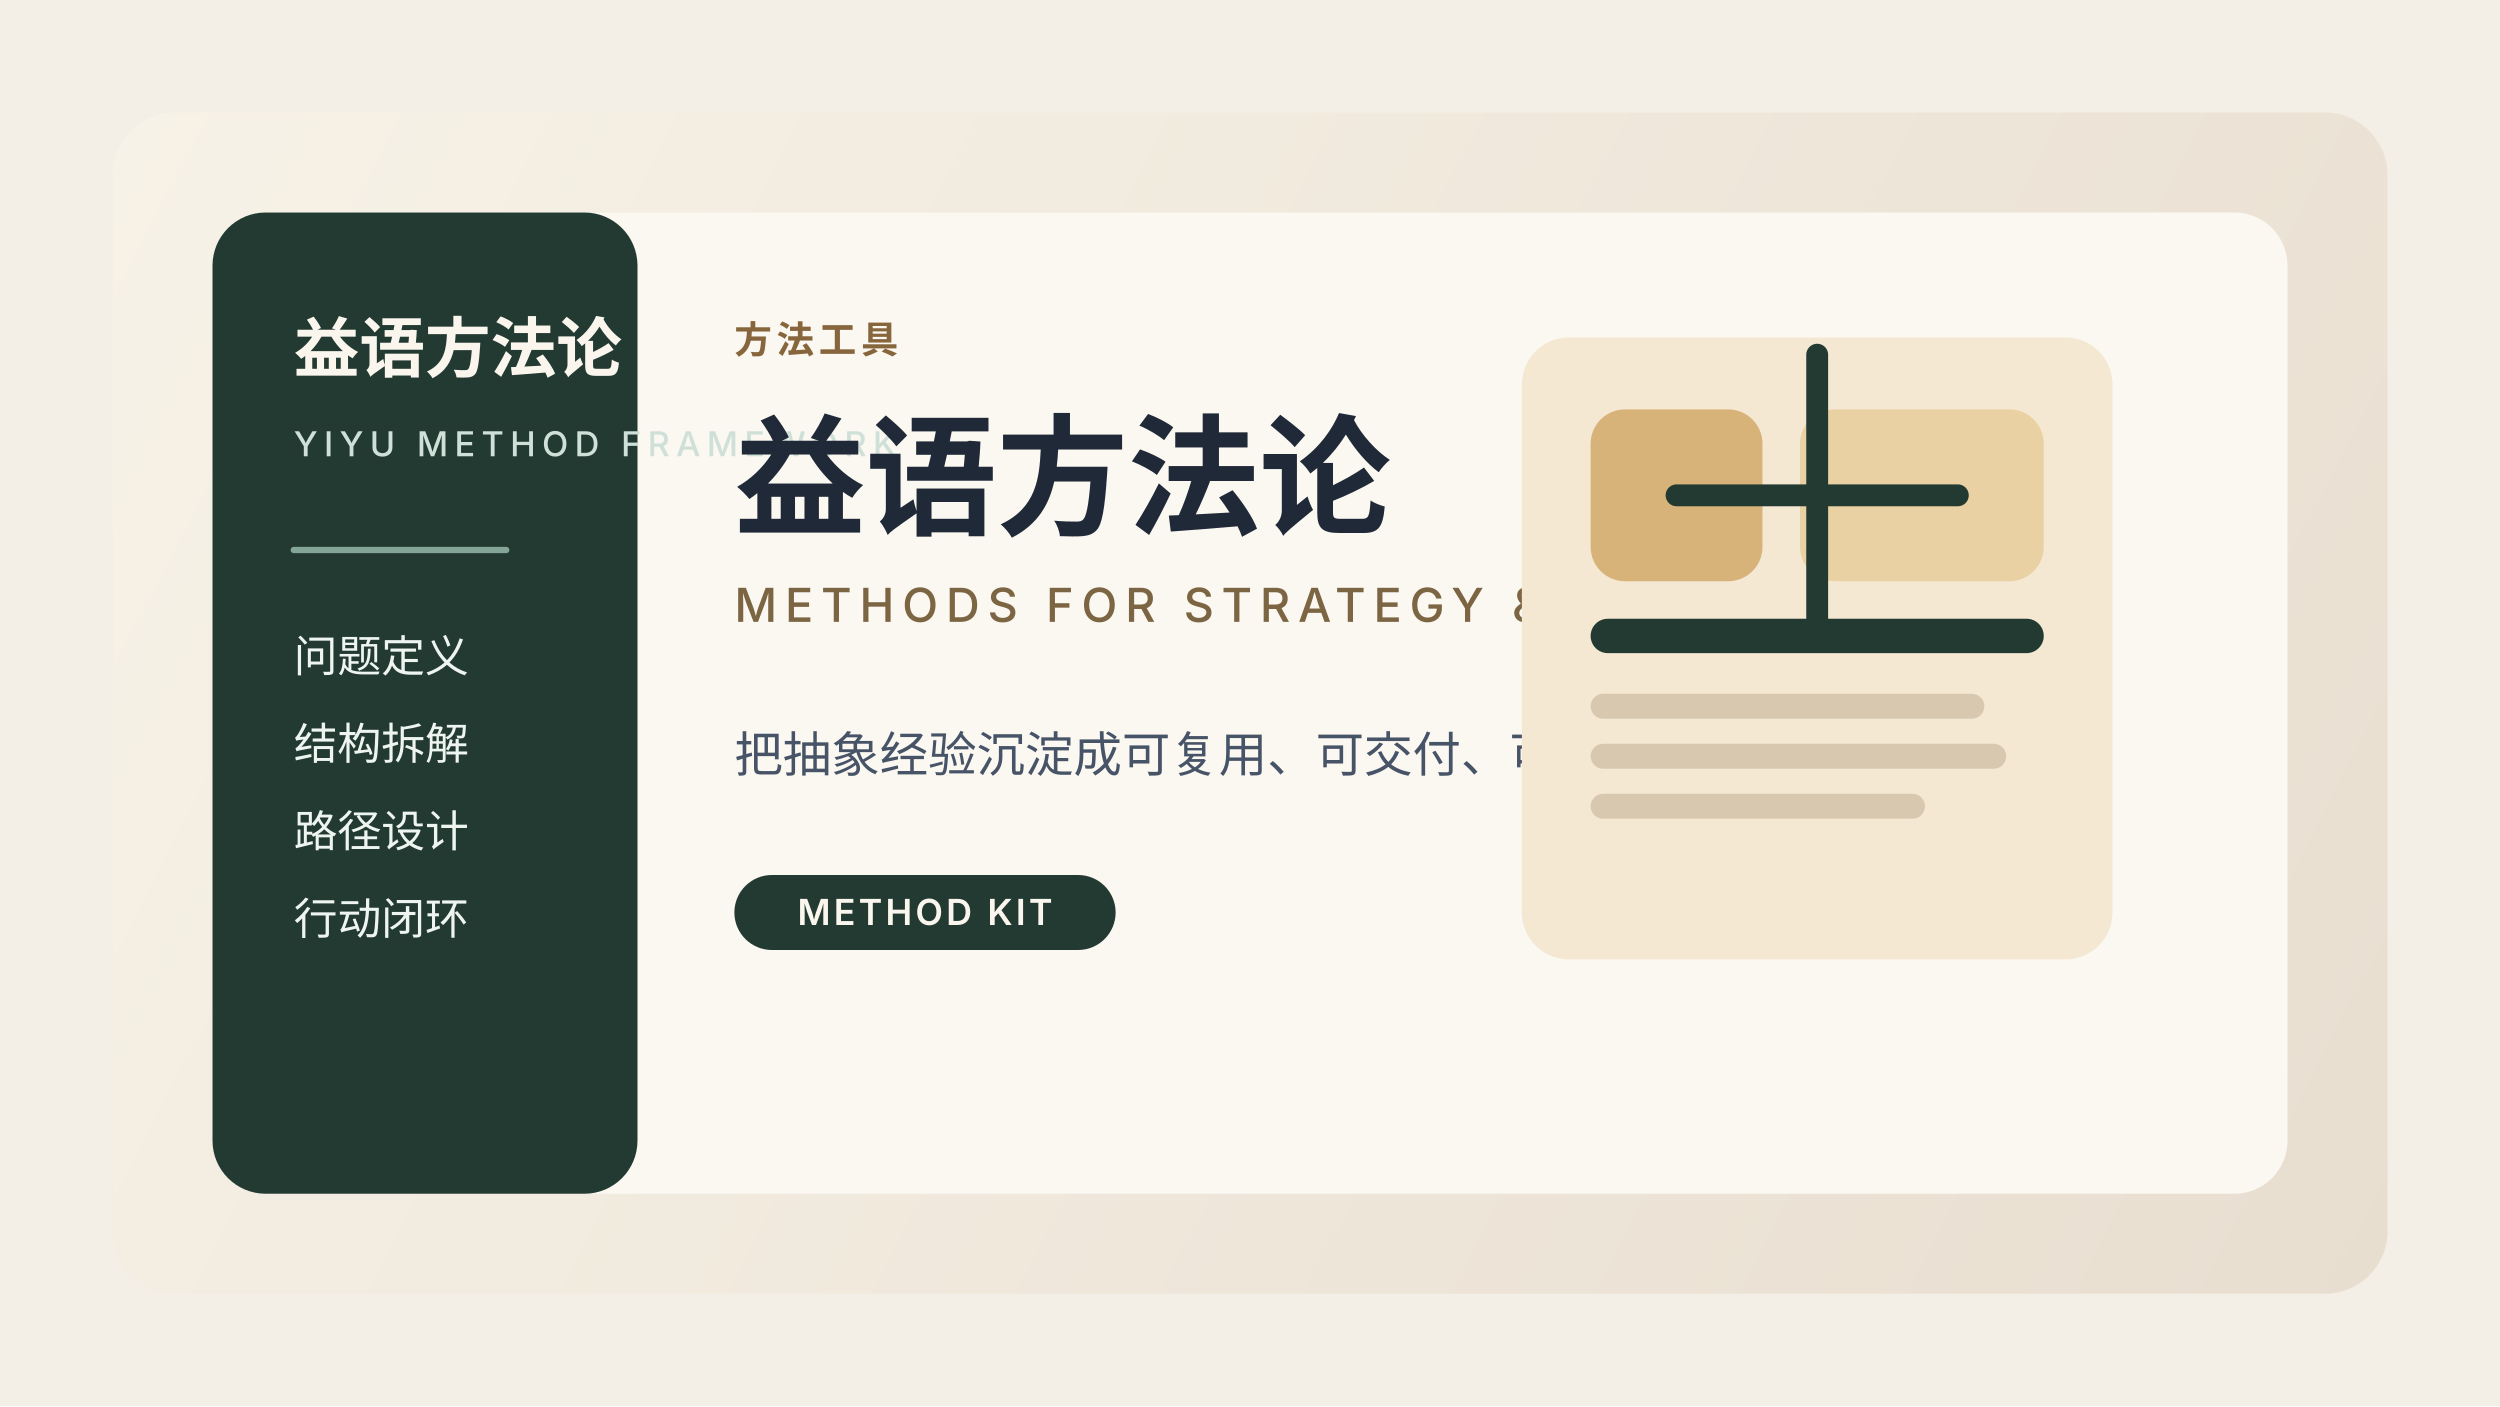
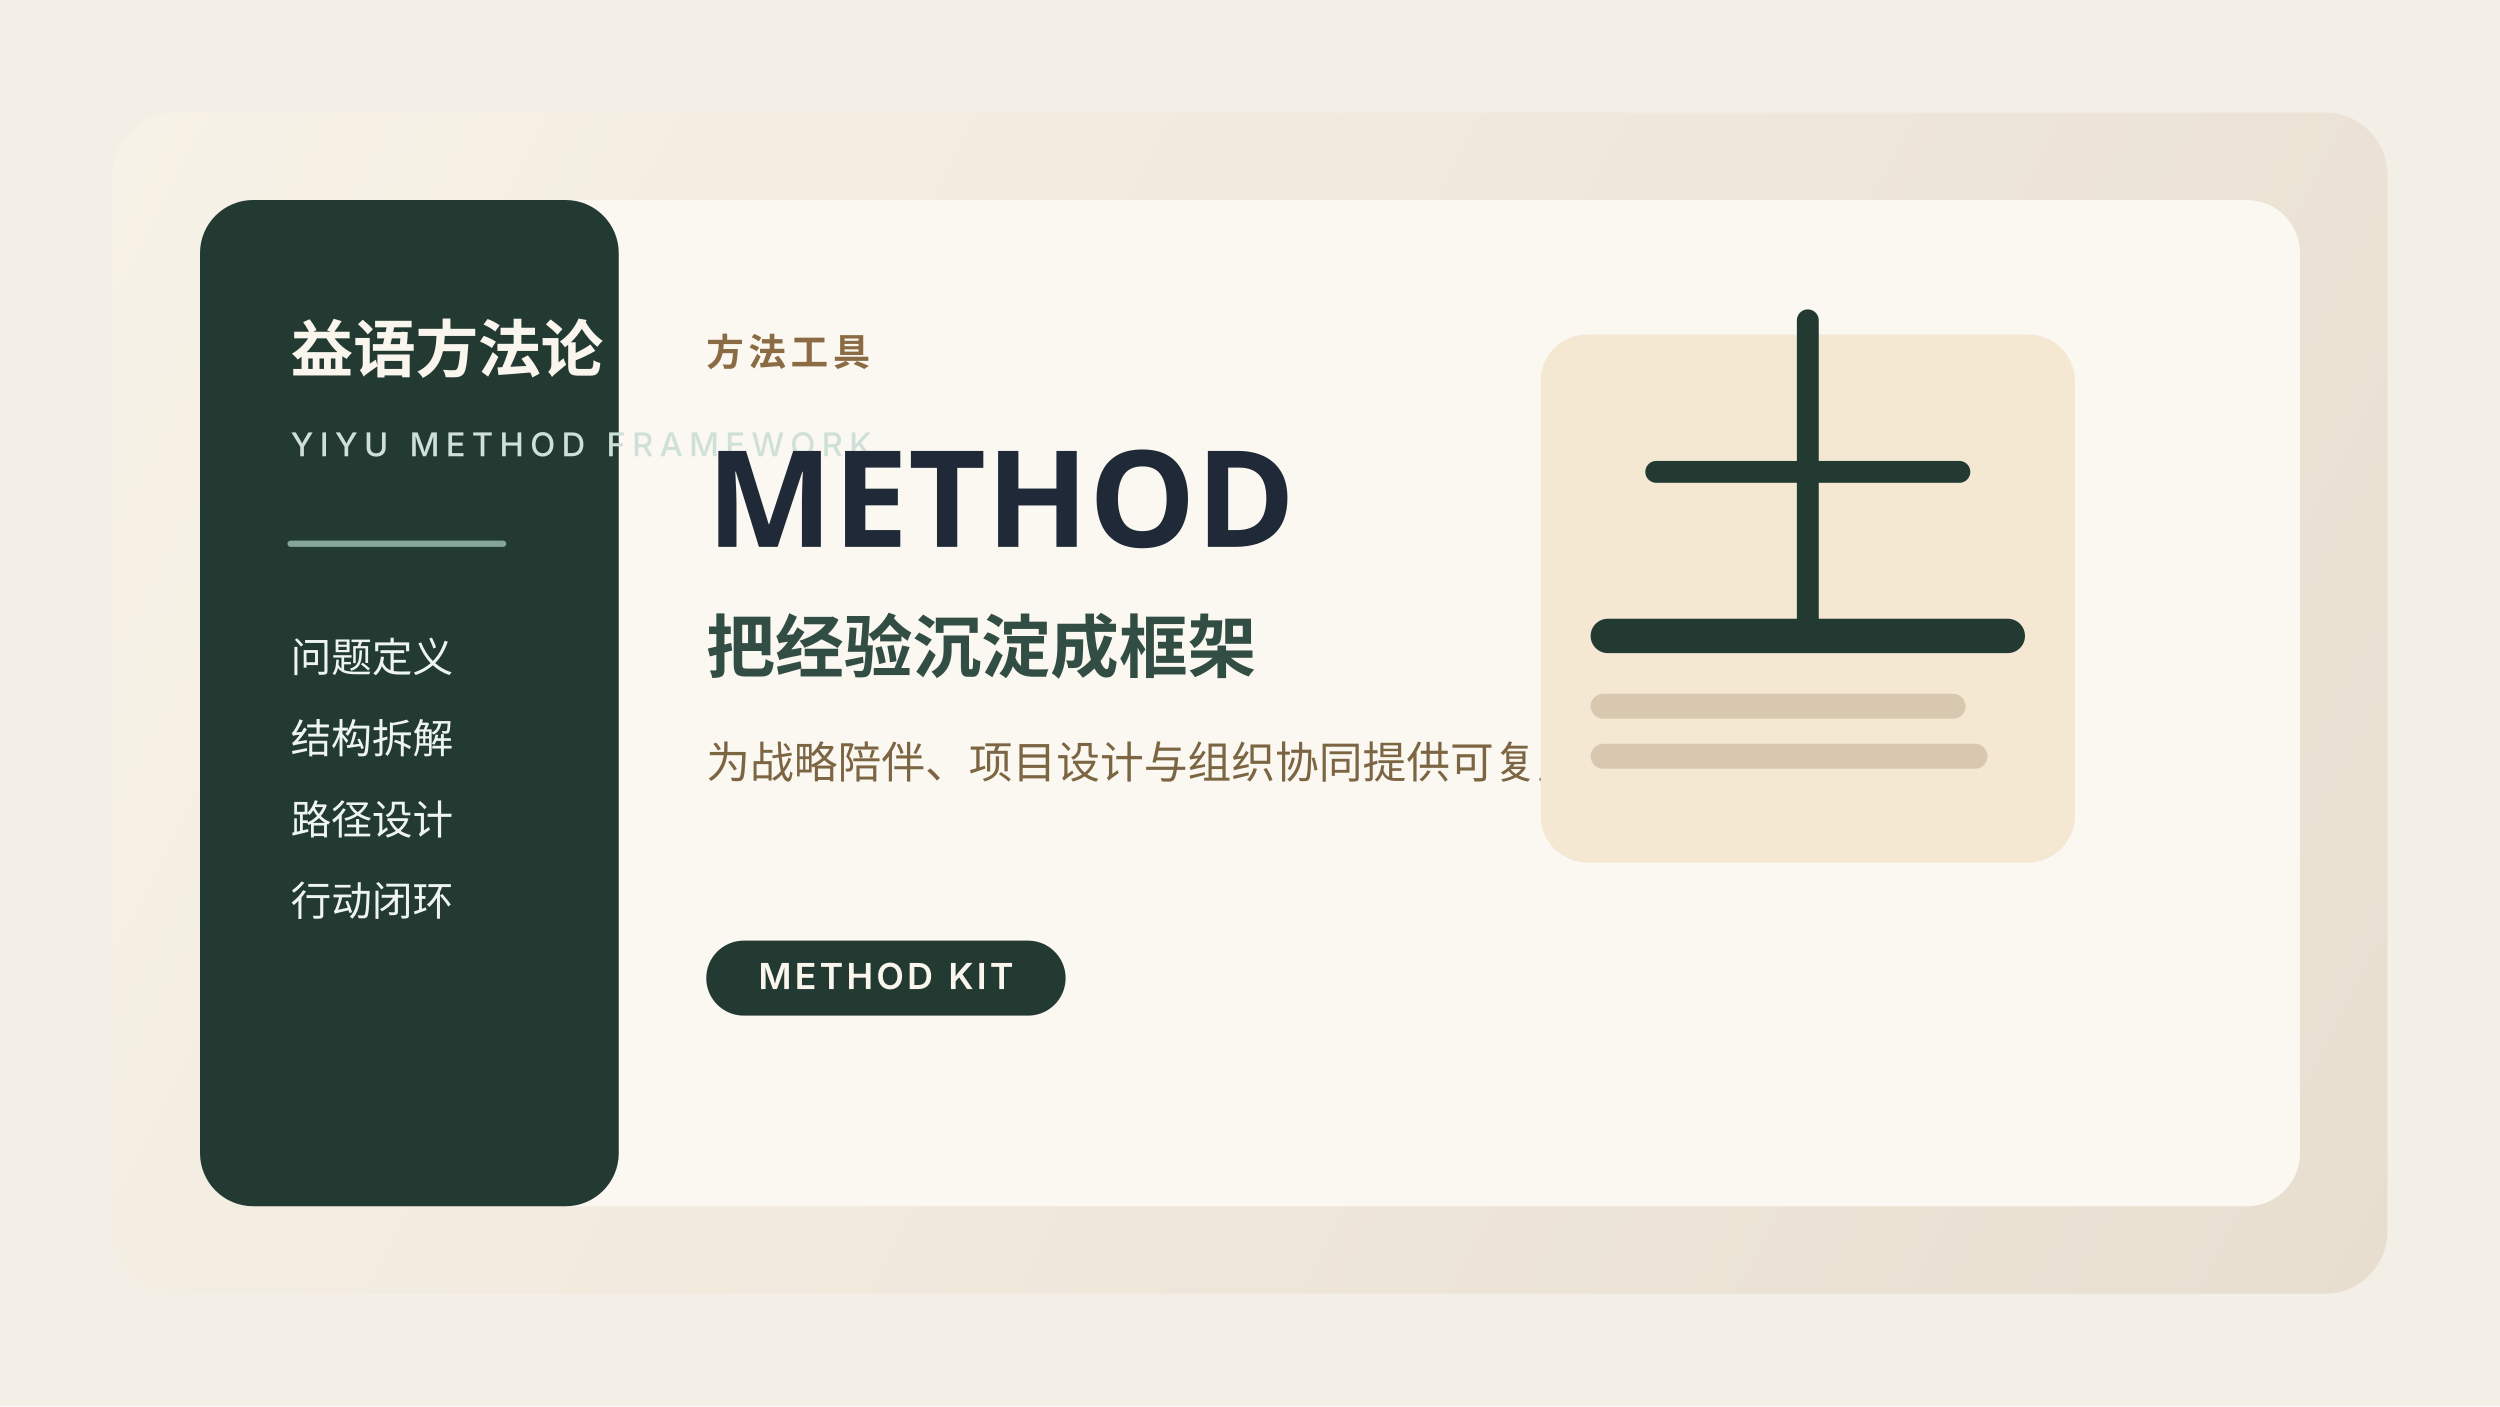
<svg xmlns="http://www.w3.org/2000/svg" width="1600" height="900" viewBox="0 0 1600 900" fill="none">
  <rect width="1600" height="900" fill="#F3EFE7" />
  <rect x="72" y="72" width="1456" height="756" rx="40" fill="url(#bg)" />
-   <rect x="136" y="136" width="1328" height="628" rx="34" fill="#FBF8F1" />
-   <rect x="136" y="136" width="272" height="628" rx="34" fill="#233A32" />
-   <text x="188" y="238" fill="#FAF6EE" font-size="42" font-family="'PingFang SC','Microsoft YaHei','Noto Sans SC',sans-serif" font-weight="700">益语方法论</text>
-   <text x="188" y="292" fill="#CFE0D8" font-size="22" font-family="Inter,'Helvetica Neue',Arial,sans-serif" font-weight="500" letter-spacing="4">YIYU METHOD FRAMEWORK</text>
-   <line x1="188" y1="352" x2="324" y2="352" stroke="#84A698" stroke-width="4" stroke-linecap="round" />
-   <text x="188" y="430" fill="#EEF5F1" font-size="28" font-family="'PingFang SC','Microsoft YaHei','Noto Sans SC',sans-serif" font-weight="500">问题定义</text>
-   <text x="188" y="486" fill="#EEF5F1" font-size="28" font-family="'PingFang SC','Microsoft YaHei','Noto Sans SC',sans-serif" font-weight="500">结构拆解</text>
-   <text x="188" y="542" fill="#EEF5F1" font-size="28" font-family="'PingFang SC','Microsoft YaHei','Noto Sans SC',sans-serif" font-weight="500">路径设计</text>
-   <text x="188" y="598" fill="#EEF5F1" font-size="28" font-family="'PingFang SC','Microsoft YaHei','Noto Sans SC',sans-serif" font-weight="500">行动闭环</text>
-   <text x="470" y="226" fill="#87663E" font-size="24" font-family="'PingFang SC','Microsoft YaHei','Noto Sans SC',sans-serif" font-weight="600" letter-spacing="3">方法工具</text>
-   <text x="470" y="336" fill="#1F2937" font-size="84" font-family="'PingFang SC','Microsoft YaHei','Noto Sans SC',sans-serif" font-weight="700">益语方法论</text>
-   <text x="470" y="398" fill="#7C6542" font-size="30" font-family="Inter,'Helvetica Neue',Arial,sans-serif" font-weight="500" letter-spacing="5">METHODS FOR STRATEGY &amp; EXECUTION</text>
-   <text x="470" y="494" fill="#475467" font-size="31" font-family="'PingFang SC','Microsoft YaHei','Noto Sans SC',sans-serif" font-weight="500">把抽象经验沉淀成可复用、可交付、可协作的方法工具</text>
-   <rect x="470" y="560" width="244" height="48" rx="24" fill="#233A32" />
-   <text x="592" y="592" text-anchor="middle" fill="#FAF6EE" font-size="23" font-family="Inter,'Helvetica Neue',Arial,sans-serif" font-weight="600" letter-spacing="2">METHOD KIT</text>
-   <rect x="974" y="216" width="378" height="398" rx="30" fill="#F4E8D3" />
-   <rect x="1018" y="262" width="110" height="110" rx="22" fill="#D7B37A" />
-   <rect x="1152" y="262" width="156" height="110" rx="22" fill="#E9D1A3" />
-   <rect x="1018" y="396" width="290" height="22" rx="11" fill="#233A32" />
-   <rect x="1018" y="444" width="252" height="16" rx="8" fill="#8F7758" fill-opacity="0.28" />
-   <rect x="1018" y="476" width="266" height="16" rx="8" fill="#8F7758" fill-opacity="0.28" />
-   <rect x="1018" y="508" width="214" height="16" rx="8" fill="#8F7758" fill-opacity="0.28" />
-   <path d="M1073 317H1253" stroke="#233A32" stroke-width="14" stroke-linecap="round" />
-   <path d="M1163 227V407" stroke="#233A32" stroke-width="14" stroke-linecap="round" />
+   <rect x="128" y="128" width="1344" height="644" rx="34" fill="#FBF8F1" />
+   <rect x="128" y="128" width="268" height="644" rx="34" fill="#233A32" />
+   <text x="186" y="238" fill="#FAF6EE" font-size="40" font-family="'PingFang SC','Microsoft YaHei','Noto Sans SC',sans-serif" font-weight="700">益语方法论</text>
+   <text x="186" y="292" fill="#CFE0D8" font-size="21" font-family="Inter,'Helvetica Neue',Arial,sans-serif" font-weight="500" letter-spacing="4">YIYU METHOD FRAMEWORK</text>
+   <line x1="186" y1="348" x2="322" y2="348" stroke="#84A698" stroke-width="4" stroke-linecap="round" />
+   <text x="186" y="430" fill="#EEF5F1" font-size="26" font-family="'PingFang SC','Microsoft YaHei','Noto Sans SC',sans-serif" font-weight="500">问题定义</text>
+   <text x="186" y="482" fill="#EEF5F1" font-size="26" font-family="'PingFang SC','Microsoft YaHei','Noto Sans SC',sans-serif" font-weight="500">结构拆解</text>
+   <text x="186" y="534" fill="#EEF5F1" font-size="26" font-family="'PingFang SC','Microsoft YaHei','Noto Sans SC',sans-serif" font-weight="500">路径设计</text>
+   <text x="186" y="586" fill="#EEF5F1" font-size="26" font-family="'PingFang SC','Microsoft YaHei','Noto Sans SC',sans-serif" font-weight="500">行动闭环</text>
+   <text x="452" y="234" fill="#8A6B44" font-size="24" font-family="'PingFang SC','Microsoft YaHei','Noto Sans SC',sans-serif" font-weight="600" letter-spacing="3">方法工具</text>
+   <text x="452" y="350" fill="#1F2937" font-size="86" font-family="'PingFang SC','Microsoft YaHei','Noto Sans SC',sans-serif" font-weight="700">METHOD</text>
+   <text x="452" y="430" fill="#324D43" font-size="44" font-family="'PingFang SC','Microsoft YaHei','Noto Sans SC',sans-serif" font-weight="600">把经验沉淀成框架</text>
+   <text x="452" y="498" fill="#7C6542" font-size="28" font-family="'PingFang SC','Microsoft YaHei','Noto Sans SC',sans-serif" font-weight="400">为战略陪伴、项目设计与组织协同提供可复用的方法工具。</text>
+   <rect x="452" y="602" width="230" height="48" rx="24" fill="#233A32" />
+   <text x="567" y="633" text-anchor="middle" fill="#FAF6EE" font-size="23" font-family="Inter,'Helvetica Neue',Arial,sans-serif" font-weight="600" letter-spacing="2">METHOD KIT</text>
+   <rect x="986" y="214" width="342" height="338" rx="30" fill="#F4E8D3" />
+   <path d="M1060 302H1254" stroke="#233A32" stroke-width="14" stroke-linecap="round" />
+   <path d="M1157 205V399" stroke="#233A32" stroke-width="14" stroke-linecap="round" />
+   <rect x="1018" y="396" width="278" height="22" rx="11" fill="#233A32" />
+   <rect x="1018" y="444" width="240" height="16" rx="8" fill="#8F7758" fill-opacity="0.28" />
+   <rect x="1018" y="476" width="254" height="16" rx="8" fill="#8F7758" fill-opacity="0.28" />
  <defs>
    <linearGradient id="bg" x1="72" y1="72" x2="1528" y2="828" gradientUnits="userSpaceOnUse">
      <stop stop-color="#F7F2E7" />
      <stop offset="1" stop-color="#E8DED0" />
    </linearGradient>
  </defs>
</svg>
